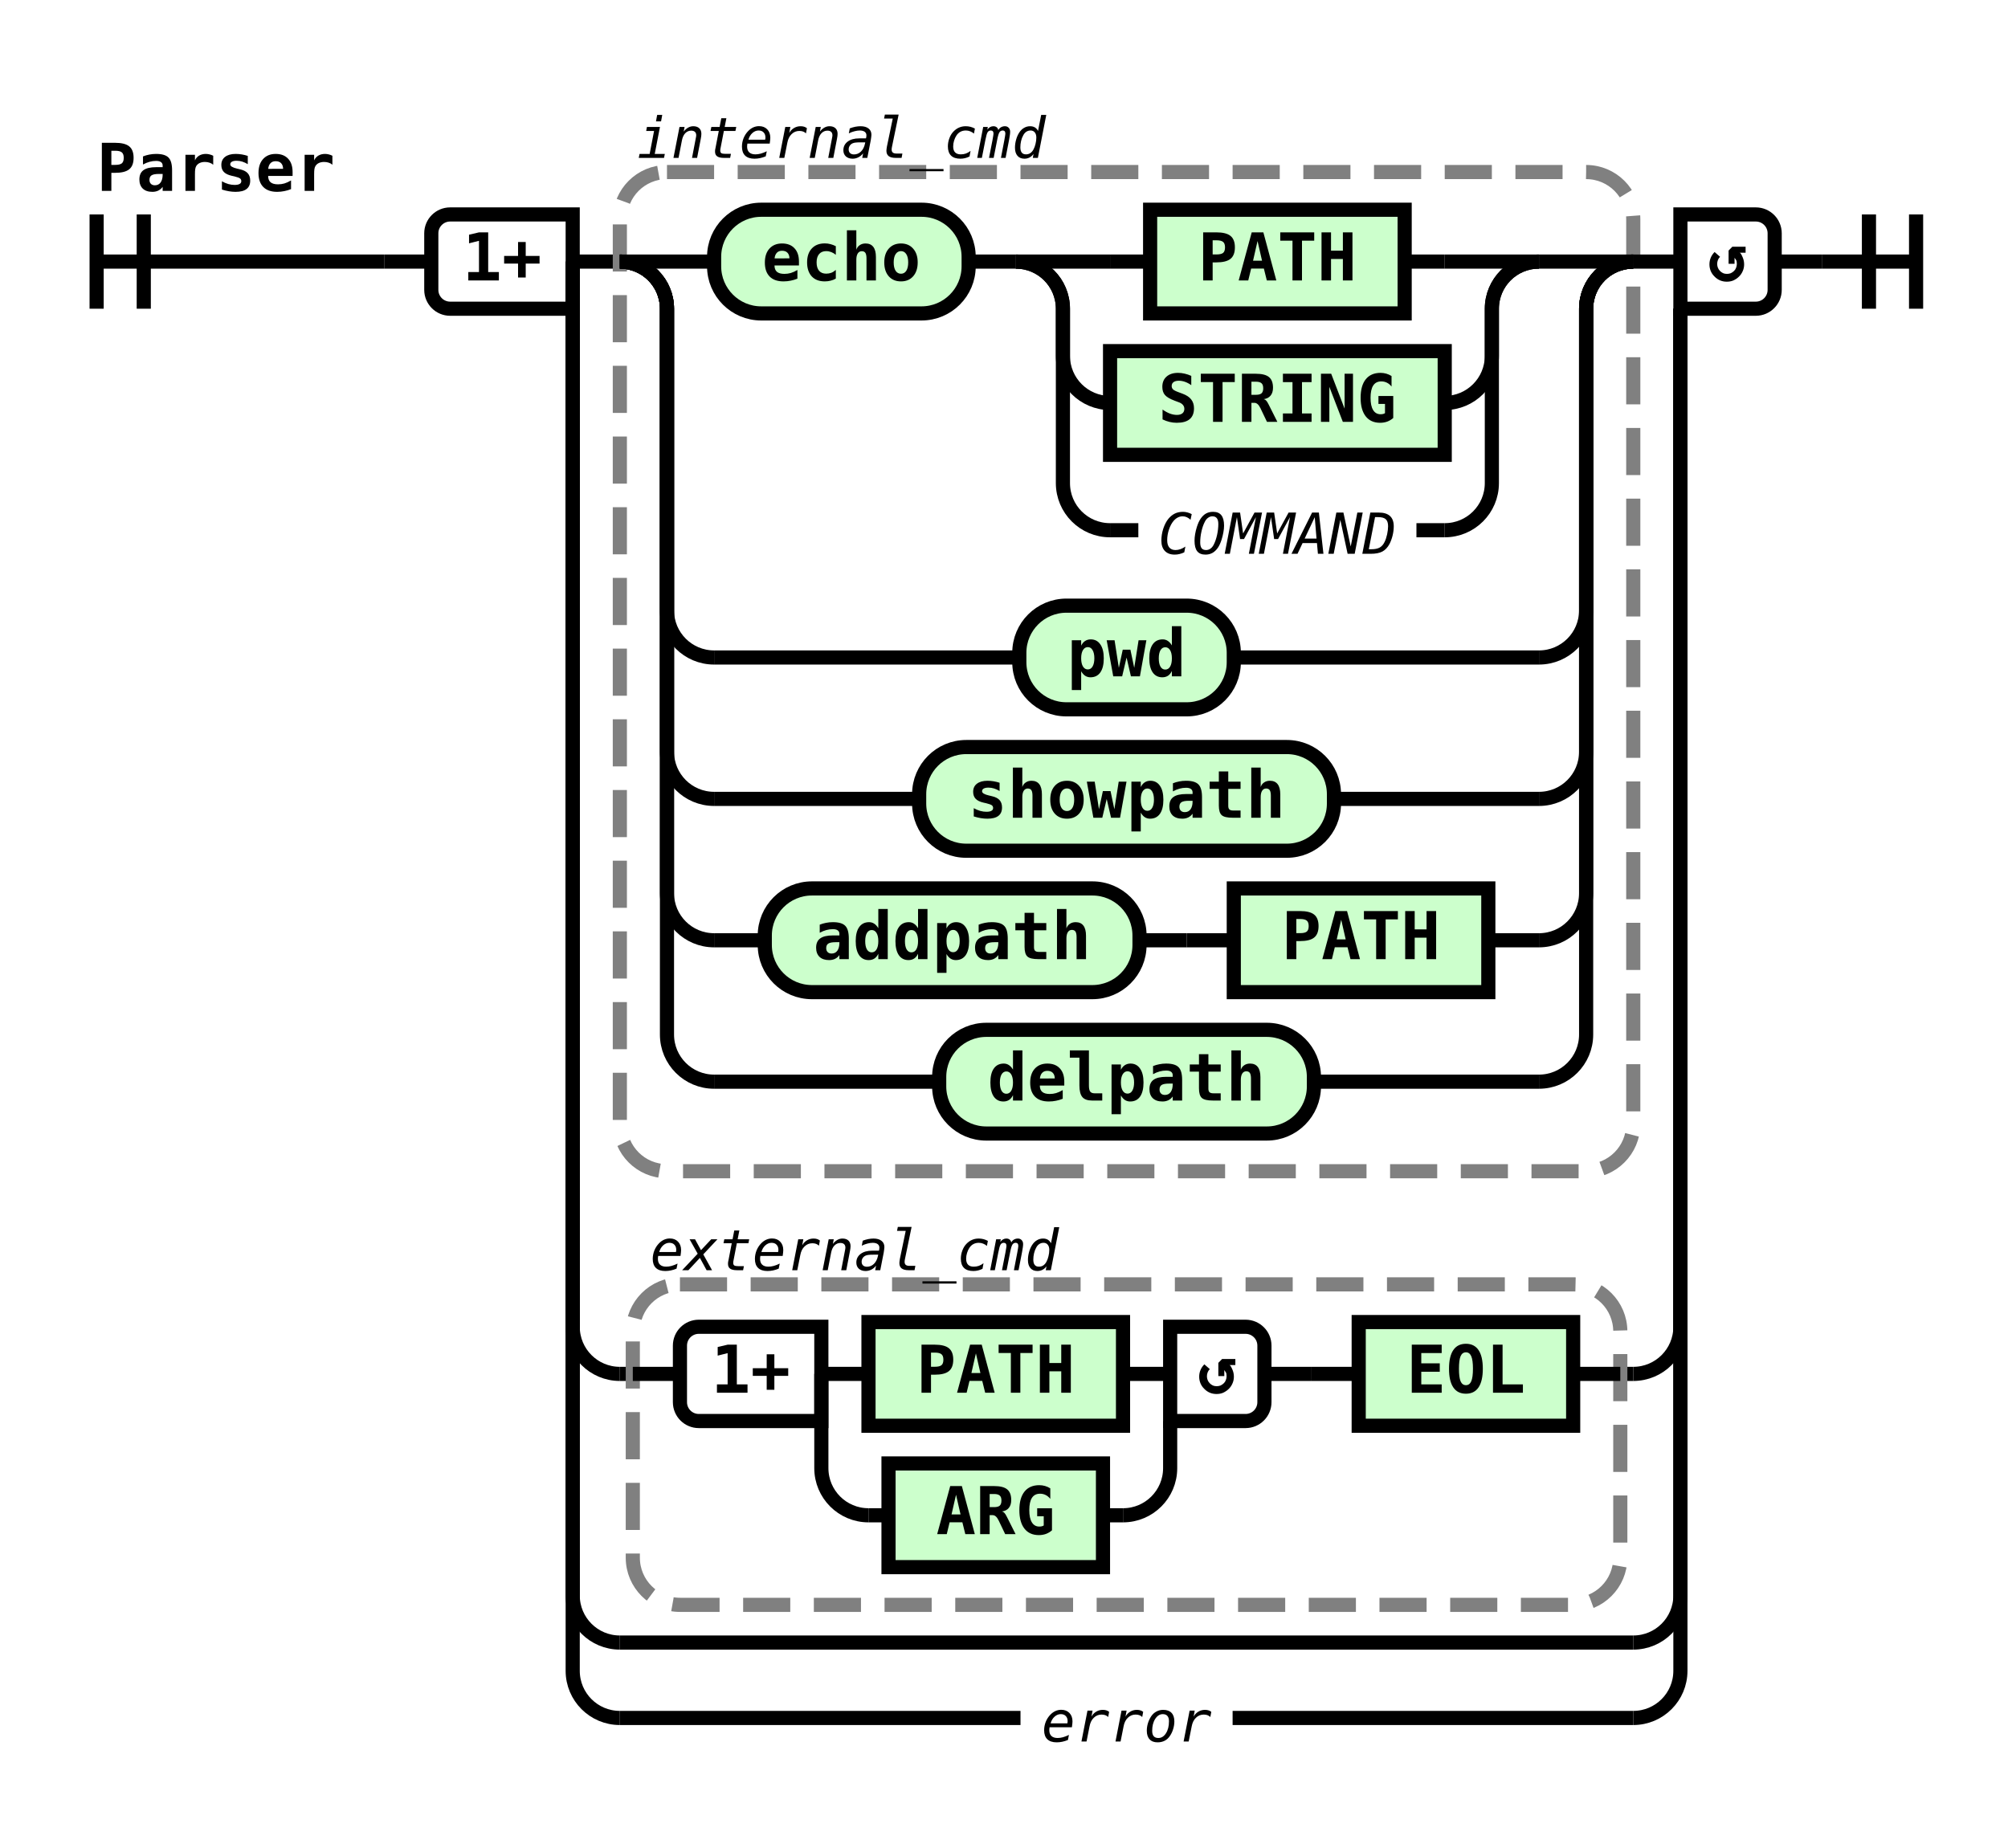
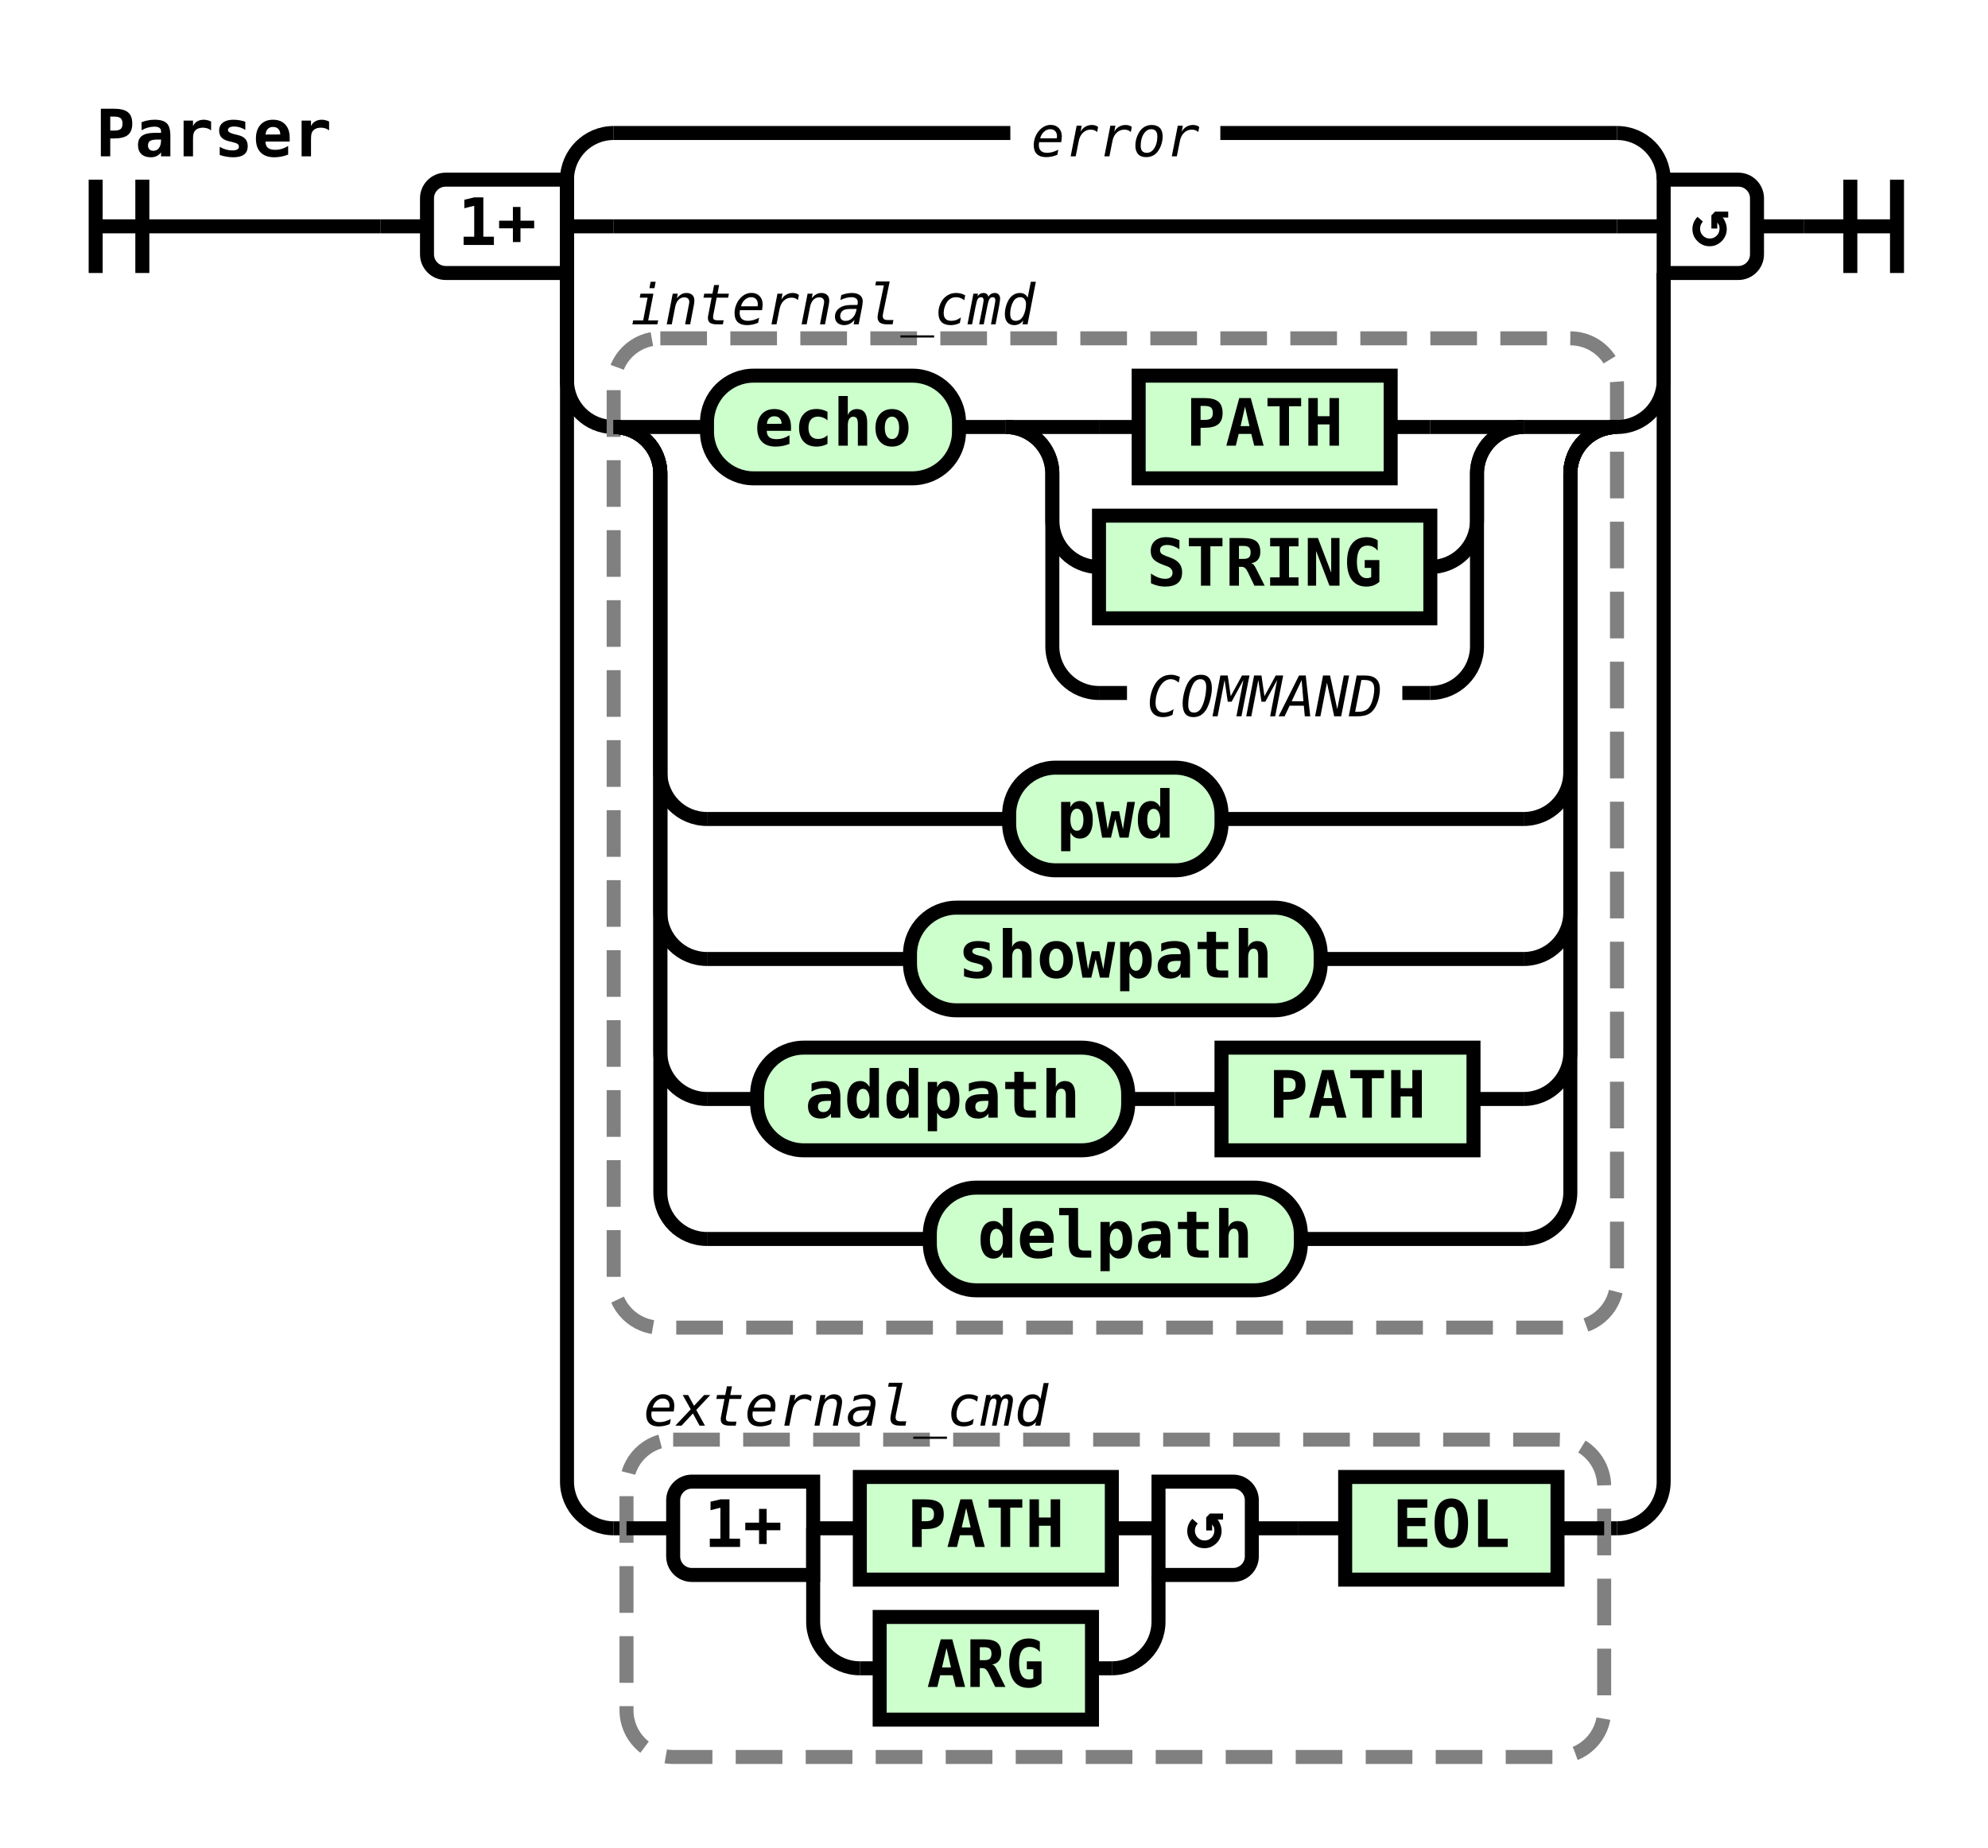
- <svg xmlns="http://www.w3.org/2000/svg" class="railroad-diagram" height="392" viewBox="0 0 426.0 392" width="426.0">
+ <svg xmlns="http://www.w3.org/2000/svg" class="railroad-diagram" height="396" viewBox="0 0 426.0 396" width="426.0">
  <g transform="translate(.5 .5)">
    <style>/*  */
	svg.railroad-diagram {
		background-color:hsl(30,20%,95%);
	}
	svg.railroad-diagram path {
		stroke-width:3;
		stroke:black;
		fill:rgba(0,0,0,0);
	}
	svg.railroad-diagram text {
		font:bold 14px monospace;
		text-anchor:middle;
	}
	svg.railroad-diagram text.label{
		text-anchor:start;
	}
	svg.railroad-diagram text.comment{
		font:italic 12px monospace;
	}
	svg.railroad-diagram rect{
		stroke-width:3;
		stroke:black;
		fill:hsl(120,100%,90%);
	}
	svg.railroad-diagram rect.group-box {
		stroke: gray;
		stroke-dasharray: 10 5;
		fill: none;
	}

/*  */
</style>
    <g>
-       <path d="M20 45v20m10 -20v20m-10 -10h61.0" />
-       <text style="text-anchor:start" x="20" y="40">Parser</text>
+       <path d="M20 38v20m10 -20v20m-10 -10h61.0" />
+       <text style="text-anchor:start" x="20" y="33">Parser</text>
    </g>
-     <path d="M81.0 55h10" />
+     <path d="M81.0 48h10" />
    <g>
-       <path d="M91.0 55h0.0" />
-       <path d="M376.0 55h0.0" />
-       <path d="M121.0 55h10" />
+       <path d="M91.0 48h0.0" />
+       <path d="M376.0 48h0.0" />
+       <path d="M121.0 48v-10a10 10 0 0 1 10 -10" />
+       <g class="non-terminal ">
+         <path d="M131.0 28h85.0" />
+         <path d="M261.0 28h85.0" />
+         <text class="comment" x="238.5" y="33">error</text>
+       </g>
+       <path d="M346.0 28a10 10 0 0 1 10 10v0" />
+       <path d="M121.0 48h10" />
      <g>
-         <path d="M131.0 55h0.0" />
-         <path d="M346.0 55h0.0" />
-         <rect class="group-box" height="212" rx="10" ry="10" width="215.0" x="131.0" y="36" />
+         <path d="M131.0 48h215.0" />
+       </g>
+       <path d="M346.0 48h10" />
+       <path d="M121.0 48v33a10 10 0 0 0 10 10" />
+       <g>
+         <path d="M131.0 91h0.0" />
+         <path d="M346.0 91h0.0" />
+         <rect class="group-box" height="212" rx="10" ry="10" width="215.0" x="131.0" y="72" />
        <g>
-           <path d="M131.0 55h0.0" />
-           <path d="M346.0 55h0.0" />
-           <path d="M131.0 55h20" />
+           <path d="M131.0 91h0.0" />
+           <path d="M346.0 91h0.0" />
+           <path d="M131.0 91h20" />
          <g>
-             <path d="M151.0 55h0.0" />
-             <path d="M326.0 55h0.0" />
+             <path d="M151.0 91h0.0" />
+             <path d="M326.0 91h0.0" />
            <g class="terminal ">
-               <path d="M151.0 55h0.0" />
-               <path d="M205.0 55h0.0" />
-               <rect height="22" rx="10" ry="10" width="54.0" x="151.0" y="44" />
-               <text x="178.0" y="59">echo</text>
-             </g>
-             <path d="M205.0 55h10" />
+               <path d="M151.0 91h0.0" />
+               <path d="M205.0 91h0.0" />
+               <rect height="22" rx="10" ry="10" width="54.0" x="151.0" y="80" />
+               <text x="178.0" y="95">echo</text>
+             </g>
+             <path d="M205.0 91h10" />
            <g>
-               <path d="M215.0 55h0.0" />
-               <path d="M326.0 55h0.0" />
-               <path d="M215.0 55h20" />
+               <path d="M215.0 91h0.0" />
+               <path d="M326.0 91h0.0" />
+               <path d="M215.0 91h20" />
              <g class="non-terminal ">
-                 <path d="M235.0 55h8.5" />
-                 <path d="M297.5 55h8.5" />
-                 <rect height="22" width="54.0" x="243.5" y="44" />
-                 <text x="270.5" y="59">PATH</text>
+                 <path d="M235.0 91h8.5" />
+                 <path d="M297.5 91h8.5" />
+                 <rect height="22" width="54.0" x="243.5" y="80" />
+                 <text x="270.5" y="95">PATH</text>
              </g>
-               <path d="M306.0 55h20" />
-               <path d="M215.0 55a10 10 0 0 1 10 10v10a10 10 0 0 0 10 10" />
+               <path d="M306.0 91h20" />
+               <path d="M215.0 91a10 10 0 0 1 10 10v10a10 10 0 0 0 10 10" />
              <g class="non-terminal ">
-                 <path d="M235.0 85h0.0" />
-                 <path d="M306.0 85h0.0" />
-                 <rect height="22" width="71.0" x="235.0" y="74" />
-                 <text x="270.5" y="89">STRING</text>
+                 <path d="M235.0 121h0.0" />
+                 <path d="M306.0 121h0.0" />
+                 <rect height="22" width="71.0" x="235.0" y="110" />
+                 <text x="270.5" y="125">STRING</text>
              </g>
-               <path d="M306.0 85a10 10 0 0 0 10 -10v-10a10 10 0 0 1 10 -10" />
-               <path d="M215.0 55a10 10 0 0 1 10 10v37a10 10 0 0 0 10 10" />
+               <path d="M306.0 121a10 10 0 0 0 10 -10v-10a10 10 0 0 1 10 -10" />
+               <path d="M215.0 91a10 10 0 0 1 10 10v37a10 10 0 0 0 10 10" />
              <g class="non-terminal ">
-                 <path d="M235.0 112h6.0" />
-                 <path d="M300.0 112h6.0" />
-                 <text class="comment" x="270.5" y="117">COMMAND</text>
+                 <path d="M235.0 148h6.0" />
+                 <path d="M300.0 148h6.0" />
+                 <text class="comment" x="270.5" y="153">COMMAND</text>
              </g>
-               <path d="M306.0 112a10 10 0 0 0 10 -10v-37a10 10 0 0 1 10 -10" />
-             </g>
-           </g>
-           <path d="M326.0 55h20" />
-           <path d="M131.0 55a10 10 0 0 1 10 10v64a10 10 0 0 0 10 10" />
+               <path d="M306.0 148a10 10 0 0 0 10 -10v-37a10 10 0 0 1 10 -10" />
+             </g>
+           </g>
+           <path d="M326.0 91h20" />
+           <path d="M131.0 91a10 10 0 0 1 10 10v64a10 10 0 0 0 10 10" />
          <g class="terminal ">
-             <path d="M151.0 139h64.75" />
-             <path d="M261.25 139h64.75" />
-             <rect height="22" rx="10" ry="10" width="45.5" x="215.75" y="128" />
-             <text x="238.5" y="143">pwd</text>
-           </g>
-           <path d="M326.0 139a10 10 0 0 0 10 -10v-64a10 10 0 0 1 10 -10" />
-           <path d="M131.0 55a10 10 0 0 1 10 10v94a10 10 0 0 0 10 10" />
+             <path d="M151.0 175h64.75" />
+             <path d="M261.25 175h64.75" />
+             <rect height="22" rx="10" ry="10" width="45.5" x="215.75" y="164" />
+             <text x="238.5" y="179">pwd</text>
+           </g>
+           <path d="M326.0 175a10 10 0 0 0 10 -10v-64a10 10 0 0 1 10 -10" />
+           <path d="M131.0 91a10 10 0 0 1 10 10v94a10 10 0 0 0 10 10" />
          <g class="terminal ">
-             <path d="M151.0 169h43.5" />
-             <path d="M282.5 169h43.5" />
-             <rect height="22" rx="10" ry="10" width="88.0" x="194.5" y="158" />
-             <text x="238.5" y="173">showpath</text>
-           </g>
-           <path d="M326.0 169a10 10 0 0 0 10 -10v-94a10 10 0 0 1 10 -10" />
-           <path d="M131.0 55a10 10 0 0 1 10 10v124a10 10 0 0 0 10 10" />
+             <path d="M151.0 205h43.5" />
+             <path d="M282.5 205h43.5" />
+             <rect height="22" rx="10" ry="10" width="88.0" x="194.5" y="194" />
+             <text x="238.5" y="209">showpath</text>
+           </g>
+           <path d="M326.0 205a10 10 0 0 0 10 -10v-94a10 10 0 0 1 10 -10" />
+           <path d="M131.0 91a10 10 0 0 1 10 10v124a10 10 0 0 0 10 10" />
          <g>
-             <path d="M151.0 199h10.75" />
-             <path d="M315.25 199h10.75" />
+             <path d="M151.0 235h10.75" />
+             <path d="M315.25 235h10.75" />
            <g class="terminal ">
-               <path d="M161.75 199h0.0" />
-               <path d="M241.25 199h0.0" />
-               <rect height="22" rx="10" ry="10" width="79.5" x="161.75" y="188" />
-               <text x="201.5" y="203">addpath</text>
-             </g>
-             <path d="M241.25 199h10" />
-             <path d="M251.25 199h10" />
+               <path d="M161.75 235h0.0" />
+               <path d="M241.25 235h0.0" />
+               <rect height="22" rx="10" ry="10" width="79.5" x="161.75" y="224" />
+               <text x="201.5" y="239">addpath</text>
+             </g>
+             <path d="M241.25 235h10" />
+             <path d="M251.25 235h10" />
            <g class="non-terminal ">
-               <path d="M261.25 199h0.0" />
-               <path d="M315.25 199h0.0" />
-               <rect height="22" width="54.0" x="261.25" y="188" />
-               <text x="288.25" y="203">PATH</text>
-             </g>
-           </g>
-           <path d="M326.0 199a10 10 0 0 0 10 -10v-124a10 10 0 0 1 10 -10" />
-           <path d="M131.0 55a10 10 0 0 1 10 10v154a10 10 0 0 0 10 10" />
+               <path d="M261.25 235h0.0" />
+               <path d="M315.25 235h0.0" />
+               <rect height="22" width="54.0" x="261.25" y="224" />
+               <text x="288.25" y="239">PATH</text>
+             </g>
+           </g>
+           <path d="M326.0 235a10 10 0 0 0 10 -10v-124a10 10 0 0 1 10 -10" />
+           <path d="M131.0 91a10 10 0 0 1 10 10v154a10 10 0 0 0 10 10" />
          <g class="terminal ">
-             <path d="M151.0 229h47.75" />
-             <path d="M278.25 229h47.75" />
-             <rect height="22" rx="10" ry="10" width="79.5" x="198.75" y="218" />
-             <text x="238.5" y="233">delpath</text>
-           </g>
-           <path d="M326.0 229a10 10 0 0 0 10 -10v-154a10 10 0 0 1 10 -10" />
+             <path d="M151.0 265h47.75" />
+             <path d="M278.25 265h47.75" />
+             <rect height="22" rx="10" ry="10" width="79.5" x="198.75" y="254" />
+             <text x="238.5" y="269">delpath</text>
+           </g>
+           <path d="M326.0 265a10 10 0 0 0 10 -10v-154a10 10 0 0 1 10 -10" />
        </g>
        <g class="non-terminal ">
-           <path d="M131.0 28h0.0" />
-           <path d="M225.0 28h0.0" />
-           <text class="comment" x="178.0" y="33">internal_cmd</text>
-         </g>
-       </g>
-       <path d="M346.0 55h10" />
-       <path d="M121.0 55v226a10 10 0 0 0 10 10" />
+           <path d="M131.0 64h0.0" />
+           <path d="M225.0 64h0.0" />
+           <text class="comment" x="178.0" y="69">internal_cmd</text>
+         </g>
+       </g>
+       <path d="M346.0 91a10 10 0 0 0 10 -10v-23" />
+       <path d="M121.0 48v269a10 10 0 0 0 10 10" />
      <g>
-         <path d="M131.0 291h2.75" />
-         <path d="M343.25 291h2.75" />
-         <rect class="group-box" height="68" rx="10" ry="10" width="209.5" x="133.75" y="272" />
+         <path d="M131.0 327h2.75" />
+         <path d="M343.25 327h2.75" />
+         <rect class="group-box" height="68" rx="10" ry="10" width="209.5" x="133.75" y="308" />
        <g>
-           <path d="M133.75 291h10.0" />
-           <path d="M333.25 291h10.0" />
+           <path d="M133.75 327h10.0" />
+           <path d="M333.25 327h10.0" />
          <g>
-             <path d="M143.75 291h0.0" />
-             <path d="M267.75 291h0.0" />
-             <path d="M173.75 291h10" />
+             <path d="M143.75 327h0.0" />
+             <path d="M267.75 327h0.0" />
+             <path d="M173.75 327h10" />
            <g class="non-terminal ">
-               <path d="M183.75 291h0.0" />
-               <path d="M237.75 291h0.0" />
-               <rect height="22" width="54.0" x="183.75" y="280" />
-               <text x="210.75" y="295">PATH</text>
-             </g>
-             <path d="M237.75 291h10" />
-             <path d="M173.75 291v20a10 10 0 0 0 10 10" />
+               <path d="M183.75 327h0.0" />
+               <path d="M237.75 327h0.0" />
+               <rect height="22" width="54.0" x="183.75" y="316" />
+               <text x="210.75" y="331">PATH</text>
+             </g>
+             <path d="M237.75 327h10" />
+             <path d="M173.75 327v20a10 10 0 0 0 10 10" />
            <g class="non-terminal ">
-               <path d="M183.75 321h4.25" />
-               <path d="M233.5 321h4.25" />
-               <rect height="22" width="45.5" x="188.0" y="310" />
-               <text x="210.75" y="325">ARG</text>
-             </g>
-             <path d="M237.75 321a10 10 0 0 0 10 -10v-10" />
+               <path d="M183.75 357h4.25" />
+               <path d="M233.5 357h4.25" />
+               <rect height="22" width="45.5" x="188.0" y="346" />
+               <text x="210.75" y="361">ARG</text>
+             </g>
+             <path d="M237.75 357a10 10 0 0 0 10 -10v-10" />
            <g class="diagram-text">
-               <path class="diagram-text" d="M 173.75 281 h -26 a 4 4 0 0 0 -4 4 v 12 a 4 4 0 0 0 4 4 h 26 z" />
-               <text class="diagram-text" x="158.75" y="295">1+</text>
-               <path class="diagram-text" d="M 247.75 281 h 16 a 4 4 0 0 1 4 4 v 12 a 4 4 0 0 1 -4 4 h -16 z" />
-               <text class="diagram-arrow" x="257.75" y="295">↺</text>
-             </g>
-           </g>
-           <path d="M267.75 291h10" />
-           <path d="M277.75 291h10" />
+               <path class="diagram-text" d="M 173.75 317 h -26 a 4 4 0 0 0 -4 4 v 12 a 4 4 0 0 0 4 4 h 26 z" />
+               <text class="diagram-text" x="158.75" y="331">1+</text>
+               <path class="diagram-text" d="M 247.75 317 h 16 a 4 4 0 0 1 4 4 v 12 a 4 4 0 0 1 -4 4 h -16 z" />
+               <text class="diagram-arrow" x="257.75" y="331">↺</text>
+             </g>
+           </g>
+           <path d="M267.75 327h10" />
+           <path d="M277.75 327h10" />
          <g class="non-terminal ">
-             <path d="M287.75 291h0.0" />
-             <path d="M333.25 291h0.0" />
-             <rect height="22" width="45.5" x="287.75" y="280" />
-             <text x="310.5" y="295">EOL</text>
+             <path d="M287.75 327h0.0" />
+             <path d="M333.25 327h0.0" />
+             <rect height="22" width="45.5" x="287.75" y="316" />
+             <text x="310.5" y="331">EOL</text>
          </g>
        </g>
        <g class="non-terminal ">
-           <path d="M133.75 264h0.0" />
-           <path d="M227.75 264h0.0" />
-           <text class="comment" x="180.75" y="269">external_cmd</text>
-         </g>
-       </g>
-       <path d="M346.0 291a10 10 0 0 0 10 -10v-216" />
-       <path d="M121.0 55v283a10 10 0 0 0 10 10" />
-       <g>
-         <path d="M131.0 348h215.0" />
-       </g>
-       <path d="M346.0 348a10 10 0 0 0 10 -10v-273" />
-       <path d="M121.0 55v299a10 10 0 0 0 10 10" />
-       <g class="non-terminal ">
-         <path d="M131.0 364h85.0" />
-         <path d="M261.0 364h85.0" />
-         <text class="comment" x="238.5" y="369">error</text>
-       </g>
-       <path d="M346.0 364a10 10 0 0 0 10 -10v-289" />
+           <path d="M133.75 300h0.0" />
+           <path d="M227.75 300h0.0" />
+           <text class="comment" x="180.75" y="305">external_cmd</text>
+         </g>
+       </g>
+       <path d="M346.0 327a10 10 0 0 0 10 -10v-259" />
      <g class="diagram-text">
-         <path class="diagram-text" d="M 121.0 45 h -26 a 4 4 0 0 0 -4 4 v 12 a 4 4 0 0 0 4 4 h 26 z" />
-         <text class="diagram-text" x="106.0" y="59">1+</text>
-         <path class="diagram-text" d="M 356.0 45 h 16 a 4 4 0 0 1 4 4 v 12 a 4 4 0 0 1 -4 4 h -16 z" />
-         <text class="diagram-arrow" x="366.0" y="59">↺</text>
+         <path class="diagram-text" d="M 121.0 38 h -26 a 4 4 0 0 0 -4 4 v 12 a 4 4 0 0 0 4 4 h 26 z" />
+         <text class="diagram-text" x="106.0" y="52">1+</text>
+         <path class="diagram-text" d="M 356.0 38 h 16 a 4 4 0 0 1 4 4 v 12 a 4 4 0 0 1 -4 4 h -16 z" />
+         <text class="diagram-arrow" x="366.0" y="52">↺</text>
      </g>
    </g>
-     <path d="M376.0 55h10" />
-     <path d="M 386.0 55 h 20 m -10 -10 v 20 m 10 -20 v 20" />
+     <path d="M376.0 48h10" />
+     <path d="M 386.0 48 h 20 m -10 -10 v 20 m 10 -20 v 20" />
  </g>
</svg>
